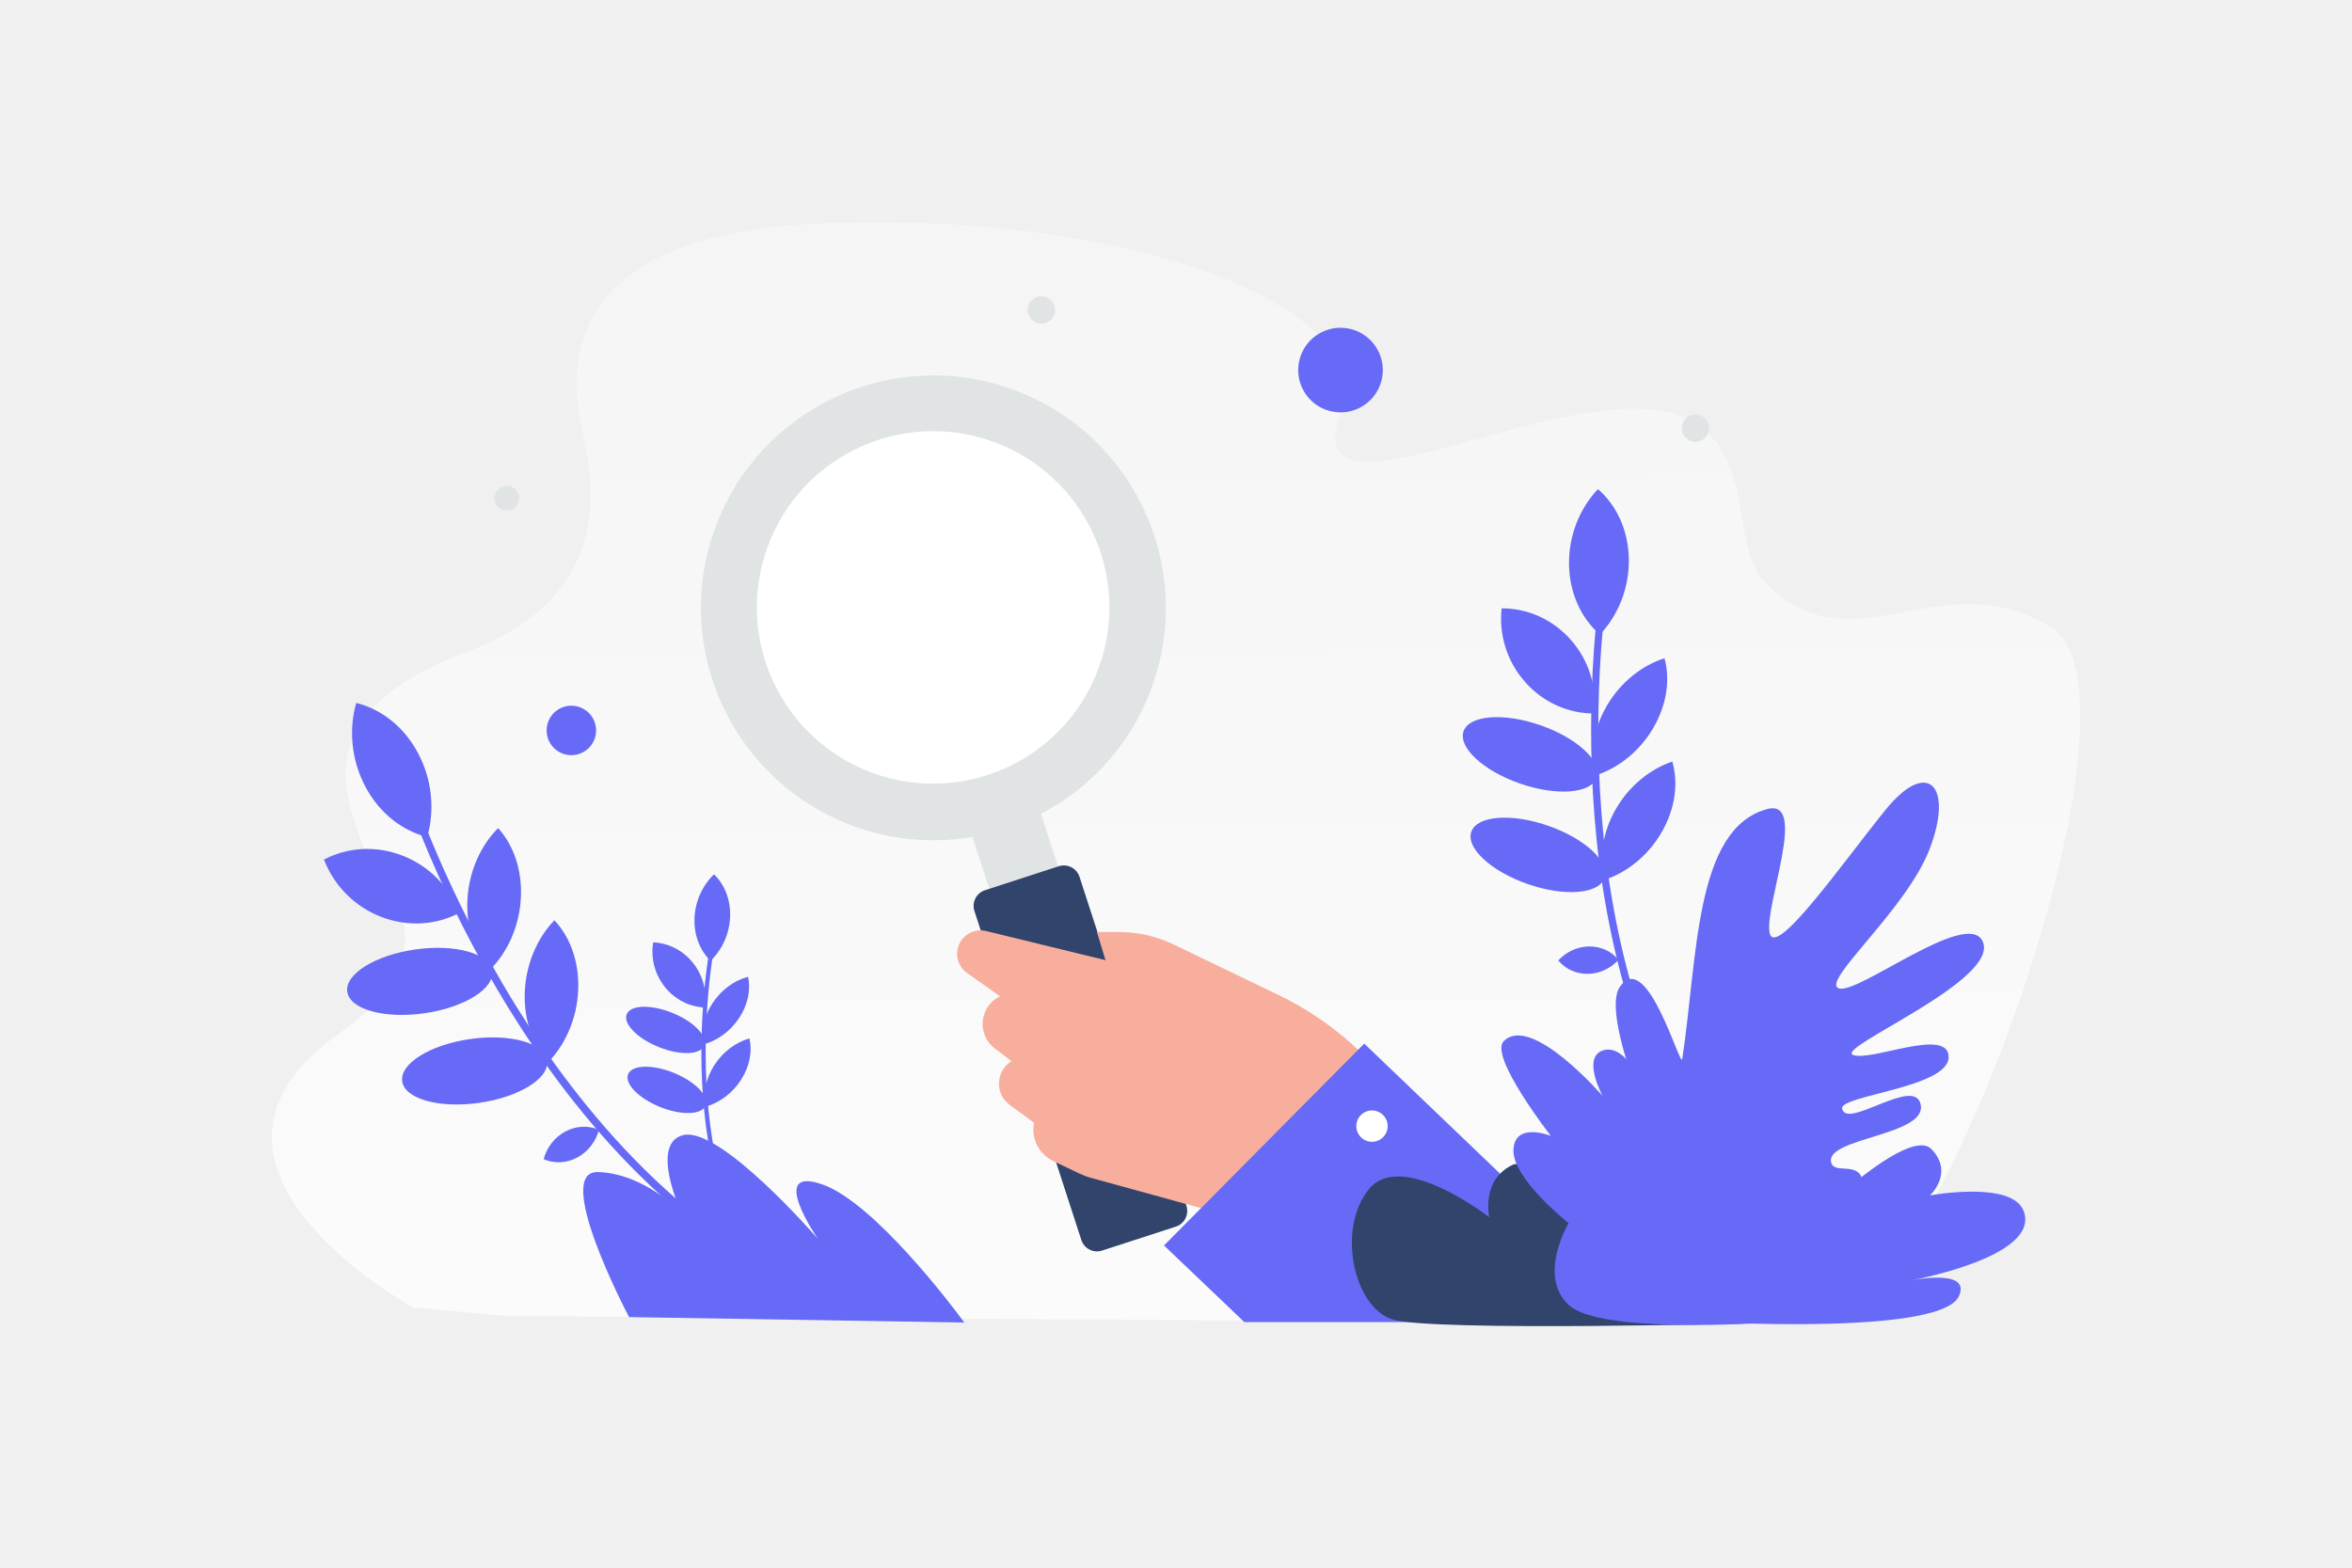
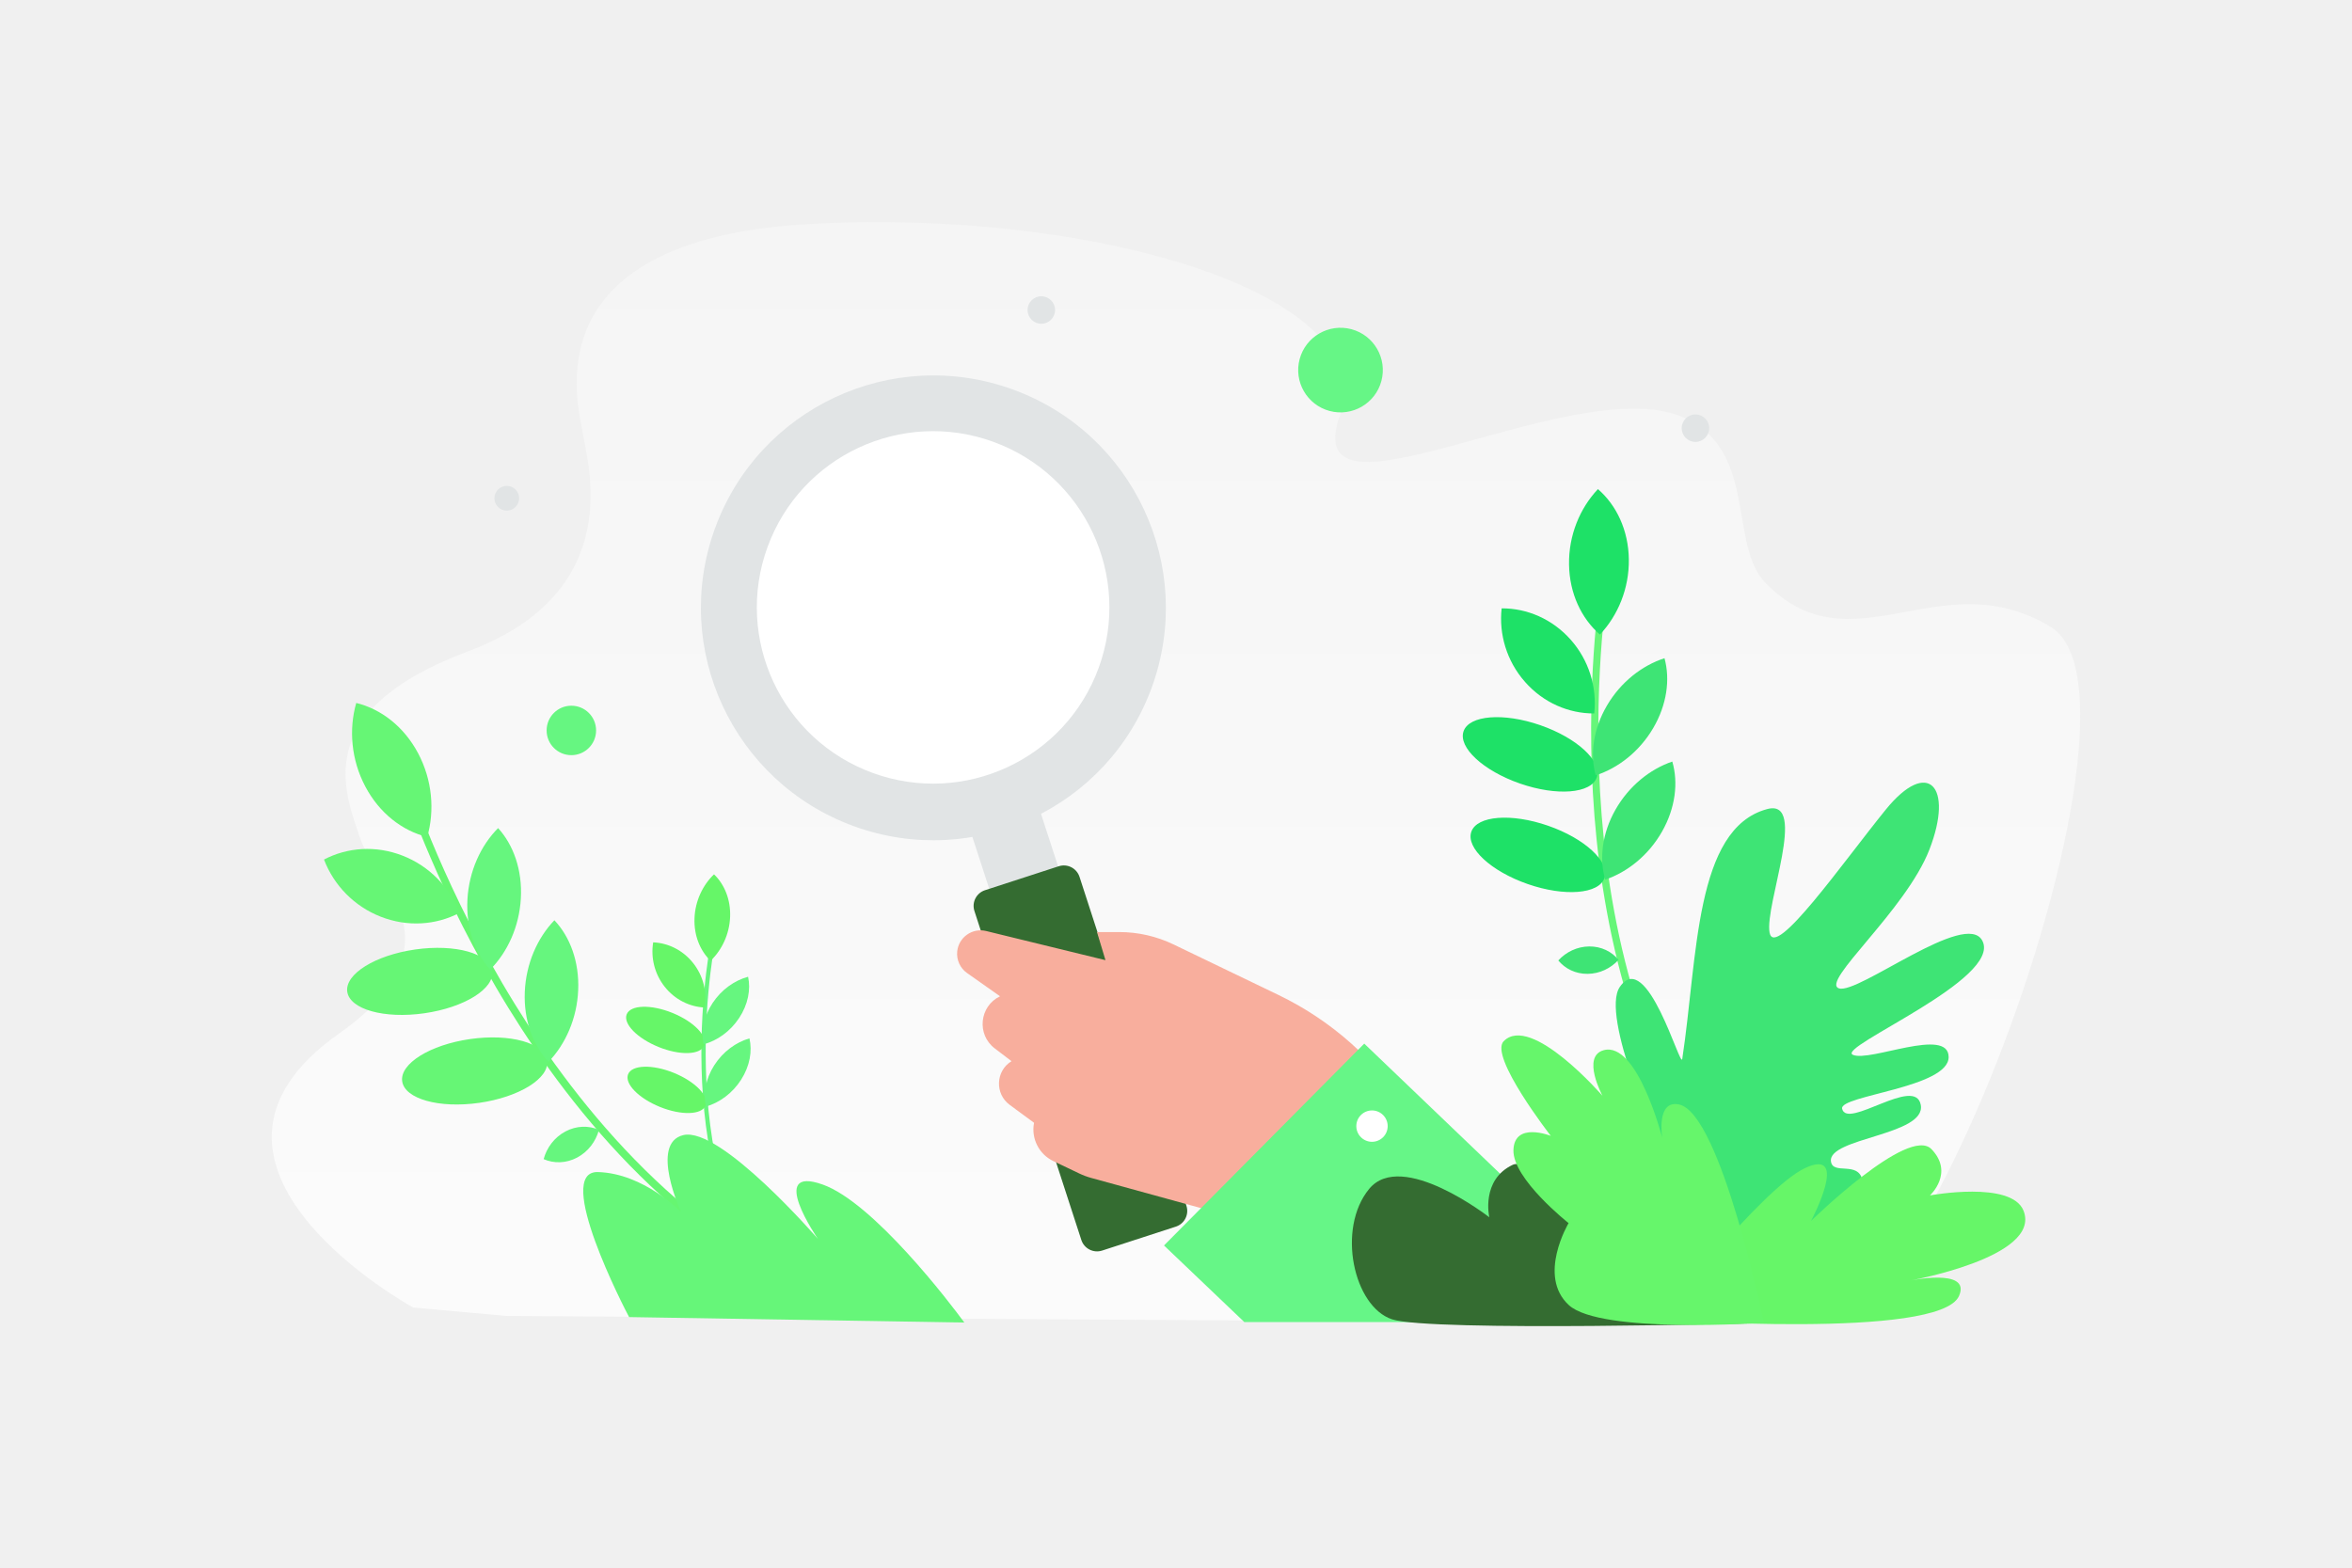
- <svg xmlns="http://www.w3.org/2000/svg" width="900" height="600" viewBox="0 0 900 600" fill="none">
-   <path fill="transparent" d="M0 0h900v600H0z" />
-   <path d="M309.087 85.767c107.472-6.238 220.149 26.249 203.587 73.343-16.564 47.094 88.55-16.726 130.496.253 29.865 12.087 17.927 48.887 32.374 63.715 33.125 33.996 67.006-8.814 109.166 16.873s-44.157 265.431-88.202 266.769l-502.358-3.052-36.05-3.24s-99.72-54.536-28.386-104.843c48.233-34.016 13.528-58.718 8.282-74.291-6.023-17.881-20.076-49.108 41.157-72.024 61.234-22.916 45.424-72.782 43.917-83.105-1.504-10.328-21.452-74.161 86.017-80.398z" fill="url(#a)" />
-   <path fill-rule="evenodd" clip-rule="evenodd" d="M326.75 316.212c-46.159-16.801-69.96-67.836-53.161-113.989 16.798-46.154 67.836-69.95 113.995-53.15 46.159 16.801 69.96 67.836 53.161 113.99-16.798 46.154-67.836 69.949-113.995 53.149z" fill="#E1E4E5" />
-   <path fill-rule="evenodd" clip-rule="evenodd" d="M333.997 295.842c-35.002-12.739-53.05-51.438-40.312-86.435 12.738-34.998 51.439-53.042 86.44-40.302 35.002 12.739 53.05 51.438 40.312 86.436-12.738 34.997-51.439 53.041-86.44 40.301z" fill="#fff" />
-   <path d="M370.657 315.915c-2.364-7.276 1.618-15.09 8.894-17.454 7.275-2.364 15.09 1.617 17.454 8.893l10.812 33.276-26.348 8.56-10.812-33.275z" fill="#E1E4E5" />
-   <rect x="370.914" y="342.656" width="42.284" height="145.023" rx="6.31" transform="rotate(-18 370.914 342.656)" fill="#31446C" />
-   <path fill-rule="evenodd" clip-rule="evenodd" d="m548.267 439.876-9.799-15.362a120.316 120.316 0 0 0-49.219-43.691l-40.184-19.357a47.852 47.852 0 0 0-20.767-4.742h-8.528l3.241 10.756-45.663-11.153c-5.313-1.298-10.543 2.412-11.075 7.855a8.986 8.986 0 0 0 3.764 8.218l12.623 8.902c-7.909 3.81-9.006 14.629-2.023 19.949l6.414 4.887c-6.088 3.765-6.44 12.491-.675 16.734l9.305 6.849a13.36 13.36 0 0 0 7.342 14.642l9.95 4.756a27.5 27.5 0 0 0 4.582 1.71l46.011 12.651 51.348 34.424 33.353-58.028z" fill="#F8AE9D" />
-   <path fill-rule="evenodd" clip-rule="evenodd" d="M633.334 505.999 522.033 399.423l-76.625 77.254 30.745 29.322h157.181z" fill="#666AF6" />
-   <circle cx="525" cy="431" r="6" transform="rotate(-180 525 431)" fill="#fff" />
-   <path d="M322.747 497.582c-59.603-21.759-101.293-73.654-125.769-113.354-26.576-43.102-39.172-81.545-39.296-81.93l-2.631 1.049c.124.385 12.809 39.119 39.55 82.512 24.712 40.097 66.834 92.52 127.176 114.551l.97-2.828z" fill="#666AF6" />
-   <path d="M160.013 288.329c5.422 10.251 6.368 21.901 3.465 31.998-9.474-2.318-18.261-9.035-23.684-19.286-5.428-10.251-6.375-21.902-3.471-31.998 9.479 2.318 18.261 9.035 23.69 19.286zm-5.837 39.202a38.044 38.044 0 0 1 21.638 21.853c-8.894 4.661-19.834 5.52-30.195 1.441a38.08 38.08 0 0 1-21.638-21.854c8.894-4.666 19.834-5.519 30.195-1.44zm8.173 60.281c15.316-2.188 26.955-9.428 25.997-16.171-.959-6.743-14.152-10.435-29.468-8.246s-26.955 9.429-25.997 16.171c.959 6.743 14.152 10.435 29.468 8.246zm21.017 34.281c15.316-2.188 26.955-9.428 25.996-16.171-.958-6.743-14.151-10.435-29.468-8.246-15.316 2.189-26.955 9.429-25.996 16.171.958 6.743 14.151 10.435 29.468 8.246z" fill="#666AF6" />
-   <path d="M178.871 344.197c.603-10.82 5.103-20.591 11.726-27.261 5.89 6.445 9.314 16.073 8.711 26.893-.603 10.82-5.103 20.591-11.727 27.261-5.895-6.445-9.313-16.073-8.71-26.893zm21.939 35.478c.444-10.826 4.808-20.68 11.33-27.468 5.991 6.326 9.551 15.883 9.107 26.709-.443 10.826-4.808 20.68-11.336 27.469-5.979-6.327-9.544-15.884-9.101-26.71zm15.577 53.354c4.234-2.241 8.888-2.312 12.814-.605-1.2 4.423-4.133 8.372-8.361 10.613-4.235 2.241-8.889 2.312-12.815.604 1.194-4.422 4.128-8.371 8.362-10.612zm83.26 67.861c-23.169-27.837-28.853-65.405-29.541-92.017-.749-28.894 4.065-51.478 4.114-51.703l-1.6-.237c-.049.225-4.902 22.978-4.155 52.062.691 26.876 6.437 64.829 29.892 93.012l1.29-1.117z" fill="#666AF6" />
-   <path d="M279.378 350.945c-.265 6.614-3.14 12.635-7.47 16.784-4.01-3.862-6.419-9.697-6.154-16.312.262-6.615 3.138-12.636 7.467-16.785 4.013 3.863 6.419 9.697 6.157 16.313zm-14.127 17.67a21.717 21.717 0 0 1 4.408 16.992c-5.726-.252-11.371-2.967-15.313-7.952a21.733 21.733 0 0 1-4.408-16.991c5.727.249 11.371 2.966 15.313 7.951zm-13.261 32.091c8.186 3.314 16.007 3.081 17.468-.521 1.461-3.603-3.99-9.209-12.175-12.523-8.186-3.314-16.007-3.081-17.468.521-1.462 3.603 3.99 9.209 12.175 12.523zm.535 22.946c8.186 3.314 16.007 3.08 17.468-.522 1.462-3.602-3.99-9.209-12.175-12.523-8.186-3.314-16.007-3.08-17.468.522-1.461 3.602 3.99 9.209 12.175 12.523z" fill="#666AF6" />
-   <path d="M272.655 383.924c3.402-5.166 8.426-8.697 13.608-10.088 1.057 4.87-.015 10.603-3.417 15.77-3.402 5.166-8.426 8.696-13.608 10.088-1.06-4.872.016-10.604 3.417-15.77zm.648 23.801c3.325-5.215 8.306-8.825 13.472-10.304 1.141 4.84.156 10.578-3.169 15.793s-8.305 8.825-13.474 10.302c-1.136-4.837-.153-10.576 3.171-15.791zm-7.62 30.796c2.732.109 5.049 1.409 6.497 3.378-1.862 1.839-4.442 2.946-7.171 2.838-2.732-.108-5.049-1.408-6.497-3.378 1.858-1.839 4.438-2.946 7.171-2.838z" fill="#666AF6" />
-   <path d="M369.006 506.177c-5.29-7.267-34.728-45.9-54.192-52.814-21.484-7.632-1.849 20.779-1.849 20.779s-37.255-43.083-51.483-39.708c-13.041 3.094-.853 29.482-.853 29.482s-14.158-14.824-31.833-15.336c-17.202-.497 10.428 52.724 11.926 55.504l128.284 2.093zm301.864-42.064c-41.496-44.803-54.439-107.402-57.989-152.022-3.856-48.447 2.218-86.768 2.278-87.146l-2.713-.265c-.063.384-6.186 38.986-2.316 87.753 3.579 45.064 16.66 108.303 58.67 153.664l2.07-1.984z" fill="#666AF6" />
-   <path d="M623.28 214.065c.153 11.129-4.148 21.469-11.061 28.796-7.096-6.149-11.675-15.746-11.823-26.872-.154-11.129 4.147-21.469 11.061-28.796 7.098 6.144 11.669 15.744 11.823 26.872zm-22.186 30.838a36.549 36.549 0 0 1 8.946 28.159c-9.66.055-19.404-4.032-26.487-12.073-7.083-8.041-10.028-18.362-8.948-28.154 9.662-.059 19.406 4.027 26.489 12.068zm-19.441 54.987c14.075 4.882 27.216 3.838 29.352-2.331 2.136-6.17-7.543-15.129-21.617-20.01-14.075-4.882-27.217-3.838-29.353 2.332-2.135 6.169 7.543 15.128 21.618 20.009zm2.965 38.472c14.075 4.882 27.216 3.838 29.352-2.331 2.136-6.17-7.542-15.129-21.617-20.01-14.075-4.882-27.216-3.838-29.352 2.332-2.136 6.169 7.542 15.128 21.617 20.009z" fill="#666AF6" />
-   <path d="M614.93 269.992c5.261-8.957 13.399-15.302 21.995-18.07 2.218 8.088.928 17.803-4.334 26.76-5.261 8.957-13.399 15.303-21.995 18.07-2.222-8.09-.927-17.803 4.334-26.76zm3.232 39.9c5.127-9.032 13.185-15.508 21.747-18.421 2.355 8.031 1.213 17.745-3.914 26.778-5.127 9.032-13.185 15.508-21.752 18.419-2.348-8.021-1.211-17.738 3.919-26.776zm-10.058 52.339c4.608-.045 8.625 1.945 11.238 5.13-2.967 3.241-7.21 5.314-11.814 5.362-4.608.045-8.624-1.944-11.238-5.13 2.962-3.243 7.206-5.317 11.814-5.362zm26.654 76.27s-22.464-49.659-14.955-60.739c10.379-15.314 23.284 31.676 23.915 27.545 5.944-39.004 4.699-88.196 32.502-95.65 15.803-4.237-1.044 36.739.917 47.297 1.961 10.557 28.253-27.135 44.444-47.079 16.19-19.941 26.105-8.939 16.721 15.254-9.075 23.394-41.955 50.807-34.595 53.153 7.36 2.345 48.629-30.244 54.848-18.234 7.627 14.726-55.946 40.721-49.567 43.655 6.38 2.933 36.662-10.854 36.662.875s-41.848 14.663-40.759 19.735c1.763 8.212 28.049-12.814 30.102-1.418 2.099 11.654-35.684 12.538-34.365 21.655.759 5.238 10.275-.244 11.996 6.958 3.925 16.422-55.617 39.437-55.617 39.437l-22.249-52.444z" fill="#666AF6" />
-   <path d="M578.898 445.786c-12.343 5.77-9.012 20.101-9.012 20.101s-33.463-26.079-45.975-10.858c-12.512 15.222-5.935 45.055 8.738 49.907 14.672 4.849 142.299 1.45 142.299 1.45s-84.948-65.789-96.05-60.6z" fill="#31446C" />
-   <path d="M635.094 504.994s39.199-50.223 55.583-57.92c17.46-8.201 2.321 20.215 2.321 20.215s37.332-36.601 46.101-27.462c8.769 9.138-.595 17.69-.595 17.69s31.26-5.798 35.82 5.892c7.004 17.96-44.413 26.891-44.413 26.891s24.632-5.395 19.703 5.724c-7.43 16.765-114.52 8.97-114.52 8.97z" fill="#666AF6" />
-   <path d="M674.948 506.261s-62.461 4.407-74.624-6.755c-12.167-11.162-.098-31.385-.098-31.385s-21.434-16.909-21.101-27.95c.333-11.041 14.297-5.438 14.297-5.438s-23.665-30.412-18.055-36.198c10.456-10.771 37.817 20.84 37.817 20.84s-8.119-15.038.446-17.425c12.919-3.602 22.424 33.486 22.424 33.486s-2.411-14.647 6.495-12.701c15.984 3.489 32.399 83.526 32.399 83.526z" fill="#666AF6" />
-   <circle r="9.465" transform="matrix(1 0 0 -1 218.632 279.559)" fill="#666AF6" />
-   <circle cx="398.468" cy="118.654" r="5.258" transform="rotate(-180 398.468 118.654)" fill="#E1E4E5" />
-   <circle cx="648.766" cy="163.875" r="5.258" transform="rotate(-180 648.766 163.875)" fill="#E1E4E5" />
-   <circle cx="193.918" cy="190.693" r="4.733" transform="rotate(-180 193.918 190.693)" fill="#E1E4E5" />
-   <circle r="16.192" transform="scale(1 -1) rotate(-15 -281.456 -2018.941)" fill="#666AF6" />
+ <svg xmlns="http://www.w3.org/2000/svg" width="100%" height="100%" viewBox="0 0 3750 2500" version="1.1" xmlnsXlink="http://www.w3.org/1999/xlink" xmlSpace="preserve" xmlnsSerif="http://www.serif.com/" style="fill-rule:evenodd;clip-rule:evenodd;stroke-linejoin:round;stroke-miterlimit:2;">
+   <rect x="0" y="0" width="3750" height="2500" style="fill:none;fill-rule:nonzero;" />
+   <g>
+     <path d="M1287.86,357.363c447.799,-25.992 917.287,109.37 848.279,305.595c-69.017,196.225 368.958,-69.691 543.733,1.054c124.438,50.363 74.696,203.696 134.892,265.48c138.021,141.65 279.191,-36.725 454.858,70.304c175.667,107.029 -183.987,1105.96 -367.508,1111.54l-2093.16,-12.716l-150.208,-13.5c0,0 -415.5,-227.234 -118.275,-436.846c200.971,-141.734 56.367,-244.659 34.508,-309.546c-25.096,-74.504 -83.65,-204.617 171.488,-300.1c255.141,-95.483 189.266,-303.258 182.987,-346.271c-6.266,-43.033 -89.383,-309.004 358.404,-334.992Z" style="fill:url(#_Linear1);fill-rule:nonzero;" />
+     <path d="M1361.46,1317.55c-192.329,-70.004 -291.5,-282.65 -221.504,-474.954c69.992,-192.308 282.65,-291.459 474.979,-221.459c192.329,70.005 291.5,282.651 221.505,474.959c-69.992,192.308 -282.65,291.454 -474.98,221.454Z" style="fill:#e1e4e5;" />
+     <path d="M1391.65,1232.67c-145.842,-53.079 -221.041,-214.325 -167.967,-360.146c53.076,-145.825 214.33,-221.008 360.167,-167.925c145.842,53.079 221.042,214.325 167.967,360.15c-53.075,145.821 -214.329,221.004 -360.167,167.921Z" style="fill:#fff;" />
+     <path d="M1544.4,1316.31c-9.85,-30.317 6.742,-62.875 37.059,-72.726c30.312,-9.849 62.874,6.738 72.725,37.055l45.05,138.65l-109.784,35.666l-45.05,-138.645Z" style="fill:#e1e4e5;fill-rule:nonzero;" />
+     <path d="M1721.16,1398.3c-4.484,-13.801 -19.329,-21.365 -33.13,-16.881l-117.55,38.195c-13.801,4.484 -21.365,19.329 -16.88,33.129l170.478,524.678c4.484,13.801 19.329,21.365 33.129,16.881l117.551,-38.195c13.8,-4.484 21.364,-19.329 16.88,-33.129l-170.478,-524.678Z" style="fill:#346c31;" />
+     <path d="M2284.45,1832.82l-40.829,-64.009c-50.108,-78.555 -121.137,-141.607 -205.079,-182.045l-167.434,-80.655c-26.991,-13.003 -56.569,-19.757 -86.529,-19.758l-35.533,0l13.504,44.817l-190.263,-46.471c-22.137,-5.408 -43.929,10.05 -46.145,32.729c-1.31,13.387 4.691,26.489 15.683,34.242l52.596,37.091c-32.954,15.875 -37.525,60.955 -8.429,83.121l26.725,20.363c-25.367,15.687 -26.834,52.046 -2.813,69.725l38.771,28.537c-4.911,24.855 7.736,50.077 30.592,61.009l41.458,19.816c6.139,2.937 12.529,5.322 19.092,7.125l191.712,52.713l213.95,143.433l138.971,-241.783Z" style="fill:#f8ae9d;" />
+     <path d="M2638.89,2108.33l-463.755,-444.067l-319.27,321.892l128.104,122.175l654.921,0Z" style="fill:#66f687;" />
+     <circle cx="2187.5" cy="1795.83" r="25" style="fill:#fff;" />
+     <path d="M1344.78,2073.26c-248.346,-90.662 -422.054,-306.891 -524.037,-472.308c-110.734,-179.592 -163.217,-339.771 -163.734,-341.375l-10.962,4.371c0.517,1.604 53.371,162.996 164.792,343.8c102.966,167.071 278.475,385.5 529.9,477.296l4.041,-11.784Z" style="fill:#66f671;fill-rule:nonzero;" />
+     <path d="M666.721,1201.37c22.592,42.712 26.533,91.254 14.437,133.325c-39.475,-9.659 -76.087,-37.646 -98.683,-80.359c-22.617,-42.712 -26.562,-91.258 -14.462,-133.325c39.495,9.659 76.087,37.646 98.708,80.359Zm-24.321,163.342c41.507,16.303 74.266,49.387 90.158,91.054c-37.058,19.42 -82.641,23 -125.812,6.004c-41.498,-16.32 -74.252,-49.401 -90.158,-91.059c37.058,-19.441 82.641,-22.995 125.812,-6Zm34.054,251.171c63.817,-9.116 112.313,-39.283 108.321,-67.379c-3.996,-28.096 -58.967,-43.479 -122.783,-34.358c-63.817,9.121 -112.313,39.287 -108.321,67.379c3.996,28.096 58.967,43.479 122.783,34.358Zm87.571,142.838c63.817,-9.117 112.313,-39.284 108.317,-67.379c-3.992,-28.096 -58.963,-43.48 -122.784,-34.359c-63.816,9.121 -112.312,39.288 -108.316,67.379c3.991,28.096 58.962,43.48 122.783,34.359Z" style="fill:#66f675;fill-rule:nonzero;" />
+     <path d="M745.296,1434.15c2.512,-45.083 21.262,-85.796 48.858,-113.587c24.542,26.854 38.809,66.97 36.296,112.054c-2.512,45.083 -21.262,85.796 -48.862,113.587c-24.563,-26.854 -38.805,-66.97 -36.292,-112.054Zm91.412,147.825c1.85,-45.108 20.034,-86.166 47.209,-114.45c24.962,26.359 39.795,66.179 37.945,111.288c-1.845,45.108 -20.033,86.166 -47.233,114.454c-24.912,-26.363 -39.767,-66.183 -37.921,-111.292Zm64.904,222.309c17.642,-9.338 37.034,-9.634 53.392,-2.521c-5,18.429 -17.221,34.883 -34.837,44.22c-17.646,9.338 -37.038,9.634 -53.396,2.517c4.975,-18.425 17.2,-34.879 34.841,-44.217Zm346.917,282.755c-96.537,-115.988 -120.221,-272.521 -123.087,-383.404c-3.121,-120.392 16.937,-214.492 17.141,-215.43l-6.666,-0.987c-0.205,0.937 -20.425,95.742 -17.313,216.925c2.879,111.983 26.821,270.121 124.55,387.55l5.375,-4.654Z" style="fill:#66f67e;fill-rule:nonzero;" />
+     <path d="M1164.08,1462.27c-1.104,27.558 -13.083,52.646 -31.125,69.933c-16.708,-16.091 -26.746,-40.404 -25.642,-67.967c1.092,-27.562 13.075,-52.649 31.113,-69.937c16.721,16.096 26.746,40.404 25.654,67.971Zm-58.862,73.625c15.805,19.954 22.478,45.679 18.366,70.8c-23.858,-1.05 -47.379,-12.363 -63.804,-33.133c-15.796,-19.957 -22.469,-45.677 -18.367,-70.796c23.863,1.037 47.38,12.358 63.805,33.129Zm-55.255,133.712c34.109,13.809 66.696,12.838 72.784,-2.17c6.087,-15.013 -16.625,-38.371 -50.73,-52.18c-34.108,-13.808 -66.695,-12.837 -72.783,2.171c-6.091,15.013 16.625,38.371 50.729,52.179Zm2.23,95.609c34.108,13.808 66.695,12.833 72.783,-2.175c6.092,-15.009 -16.625,-38.371 -50.729,-52.179c-34.109,-13.809 -66.696,-12.834 -72.784,2.175c-6.087,15.008 16.625,38.37 50.73,52.179Z" style="fill:#66f668;fill-rule:nonzero;" />
+     <path d="M1136.06,1599.68c14.174,-21.525 35.108,-36.237 56.699,-42.033c4.405,20.292 -0.062,44.179 -14.237,65.708c-14.175,21.525 -35.108,36.234 -56.7,42.034c-4.417,-20.3 0.067,-44.184 14.237,-65.709Zm2.7,99.171c13.855,-21.729 34.609,-36.771 56.134,-42.933c4.754,20.166 0.65,44.075 -13.204,65.804c-13.855,21.729 -34.605,36.771 -56.142,42.925c-4.733,-20.154 -0.638,-44.067 13.212,-65.796Zm-31.75,128.317c11.384,0.454 21.038,5.871 27.071,14.075c-7.758,7.662 -18.508,12.275 -29.879,11.825c-11.383,-0.45 -21.037,-5.867 -27.071,-14.075c7.742,-7.663 18.492,-12.275 29.879,-11.825Z" style="fill:#66f67f;fill-rule:nonzero;" />
+     <path d="M1537.53,2109.07c-22.042,-30.279 -144.7,-191.25 -225.8,-220.058c-89.517,-31.8 -7.704,86.579 -7.704,86.579c0,0 -155.229,-179.513 -214.513,-165.45c-54.337,12.891 -3.554,122.841 -3.554,122.841c0,0 -58.992,-61.766 -132.637,-63.9c-71.675,-2.07 43.45,219.684 49.691,231.267l534.517,8.721Zm1257.77,-175.267c-172.9,-186.679 -226.83,-447.508 -241.621,-633.425c-16.067,-201.862 9.241,-361.533 9.491,-363.108l-11.304,-1.104c-0.262,1.6 -25.775,162.441 -9.65,365.637c14.913,187.767 69.417,451.263 244.459,640.267l8.625,-8.267Z" style="fill:#66f679;fill-rule:nonzero;" />
+     <path d="M2597,891.938c0.638,46.37 -17.283,89.454 -46.088,119.983c-29.566,-25.621 -48.645,-65.609 -49.262,-111.967c-0.642,-46.371 17.279,-89.454 46.088,-119.983c29.575,25.6 48.62,65.6 49.262,111.967Zm-92.442,128.491c28.37,32.105 41.914,74.737 37.275,117.329c-40.25,0.23 -80.85,-16.8 -110.362,-50.304c-29.513,-33.504 -41.784,-76.508 -37.283,-117.308c40.258,-0.246 80.858,16.779 110.37,50.283Zm-81.004,229.113c58.646,20.341 113.4,15.991 122.3,-9.713c8.9,-25.708 -31.429,-63.037 -90.071,-83.375c-58.646,-20.341 -113.404,-15.992 -122.304,9.717c-8.896,25.704 31.429,63.033 90.075,83.371Zm12.354,160.3c58.646,20.341 113.4,15.991 122.3,-9.713c8.9,-25.708 -31.425,-63.037 -90.071,-83.375c-58.645,-20.342 -113.4,-15.992 -122.3,9.717c-8.899,25.704 31.426,63.033 90.071,83.371Z" style="fill:#1ee167;fill-rule:nonzero;" />
+     <path d="M2562.21,1124.97c21.921,-37.321 55.829,-63.759 91.646,-75.292c9.242,33.7 3.867,74.179 -18.058,111.5c-21.921,37.321 -55.829,63.763 -91.646,75.292c-9.258,-33.709 -3.863,-74.179 18.058,-111.5Zm13.467,166.25c21.362,-37.634 54.937,-64.617 90.612,-76.755c9.813,33.463 5.055,73.938 -16.308,111.576c-21.362,37.633 -54.937,64.616 -90.633,76.745c-9.784,-33.42 -5.046,-73.908 16.329,-111.566Zm-41.908,218.079c19.2,-0.188 35.937,8.104 46.825,21.375c-12.363,13.504 -30.042,22.142 -49.225,22.342c-19.2,0.187 -35.934,-8.1 -46.825,-21.375c12.341,-13.513 30.025,-22.155 49.225,-22.342Zm111.058,317.792c0,0 -93.6,-206.913 -62.313,-253.08c43.246,-63.808 97.017,131.984 99.646,114.771c24.767,-162.516 19.579,-367.483 135.425,-398.541c65.846,-17.655 -4.35,153.079 3.821,197.07c8.171,43.988 117.721,-113.062 185.183,-196.162c67.459,-83.088 108.771,-37.246 69.671,63.558c-37.812,97.475 -174.812,211.696 -144.146,221.471c30.667,9.771 202.621,-126.017 228.534,-75.975c31.779,61.358 -233.109,169.671 -206.529,181.896c26.583,12.221 152.758,-45.225 152.758,3.646c0,48.871 -174.367,61.096 -169.829,82.229c7.346,34.217 116.871,-53.392 125.425,-5.908c8.746,48.558 -148.684,52.241 -143.188,90.229c3.163,21.825 42.813,-1.017 49.984,28.991c16.354,68.425 -231.738,164.321 -231.738,164.321l-92.704,-218.516Z" style="fill:#3ee475;fill-rule:nonzero;" />
+     <path d="M2412.08,1857.44c-51.429,24.041 -37.55,83.754 -37.55,83.754c0,0 -139.429,-108.663 -191.563,-45.242c-52.133,63.425 -24.729,187.729 36.409,207.946c61.133,20.204 592.912,6.042 592.912,6.042c0,0 -353.95,-274.121 -400.208,-252.5Z" style="fill:#346c31;fill-rule:nonzero;" />
+     <path d="M2646.22,2104.14c0,0 163.329,-209.263 231.596,-241.334c72.75,-34.17 9.671,84.23 9.671,84.23c0,0 155.55,-152.505 192.087,-114.425c36.538,38.075 -2.479,73.708 -2.479,73.708c0,0 130.25,-24.158 149.25,24.55c29.183,74.833 -185.054,112.046 -185.054,112.046c0,0 102.633,-22.479 82.096,23.85c-30.959,69.854 -477.167,37.375 -477.167,37.375Z" style="fill:#66f668;fill-rule:nonzero;" />
+     <path d="M2812.28,2109.42c0,0 -260.254,18.362 -310.933,-28.146c-50.696,-46.508 -0.408,-130.771 -0.408,-130.771c0,0 -89.309,-70.454 -87.921,-116.458c1.387,-46.004 59.571,-22.658 59.571,-22.658c0,0 -98.604,-126.717 -75.229,-150.825c43.566,-44.88 157.57,86.833 157.57,86.833c0,0 -33.829,-62.658 1.859,-72.604c53.829,-15.009 93.433,139.525 93.433,139.525c0,0 -10.046,-61.029 27.063,-52.921c66.6,14.537 134.995,348.025 134.995,348.025Z" style="fill:#66f66b;fill-rule:nonzero;" />
+     <circle cx="910.967" cy="1164.83" r="39.438" style="fill:#66f681;" />
+     <circle cx="1660.28" cy="494.392" r="21.908" style="fill:#e1e4e5;" />
+     <circle cx="2703.19" cy="682.813" r="21.908" style="fill:#e1e4e5;" />
+     <circle cx="807.992" cy="794.554" r="19.721" style="fill:#e1e4e5;" />
+     <path d="M2119.83,655.334c35.967,9.637 72.992,-11.739 82.629,-47.706c9.638,-35.967 -11.739,-72.992 -47.706,-82.629c-35.967,-9.638 -72.992,11.739 -82.629,47.706c-9.637,35.967 11.739,72.992 47.706,82.629Z" style="fill:#66f686;" />
+   </g>
  <defs>
-     <linearGradient id="a" x1="464.755" y1="743.161" x2="456.829" y2="-373.855" gradientUnits="userSpaceOnUse">
-       <stop stop-color="#fff" />
-       <stop offset="1" stop-color="#EEE" />
+     <linearGradient id="_Linear1" x1="0" y1="0" x2="1" y2="0" gradientUnits="userSpaceOnUse" gradientTransform="matrix(-33.025,-4654.23,4654.23,-33.025,1936.48,3096.5)">
+       <stop offset="0" style="stop-color:#fff;stop-opacity:1" />
+       <stop offset="1" style="stop-color:#eee;stop-opacity:1" />
    </linearGradient>
  </defs>
</svg>
